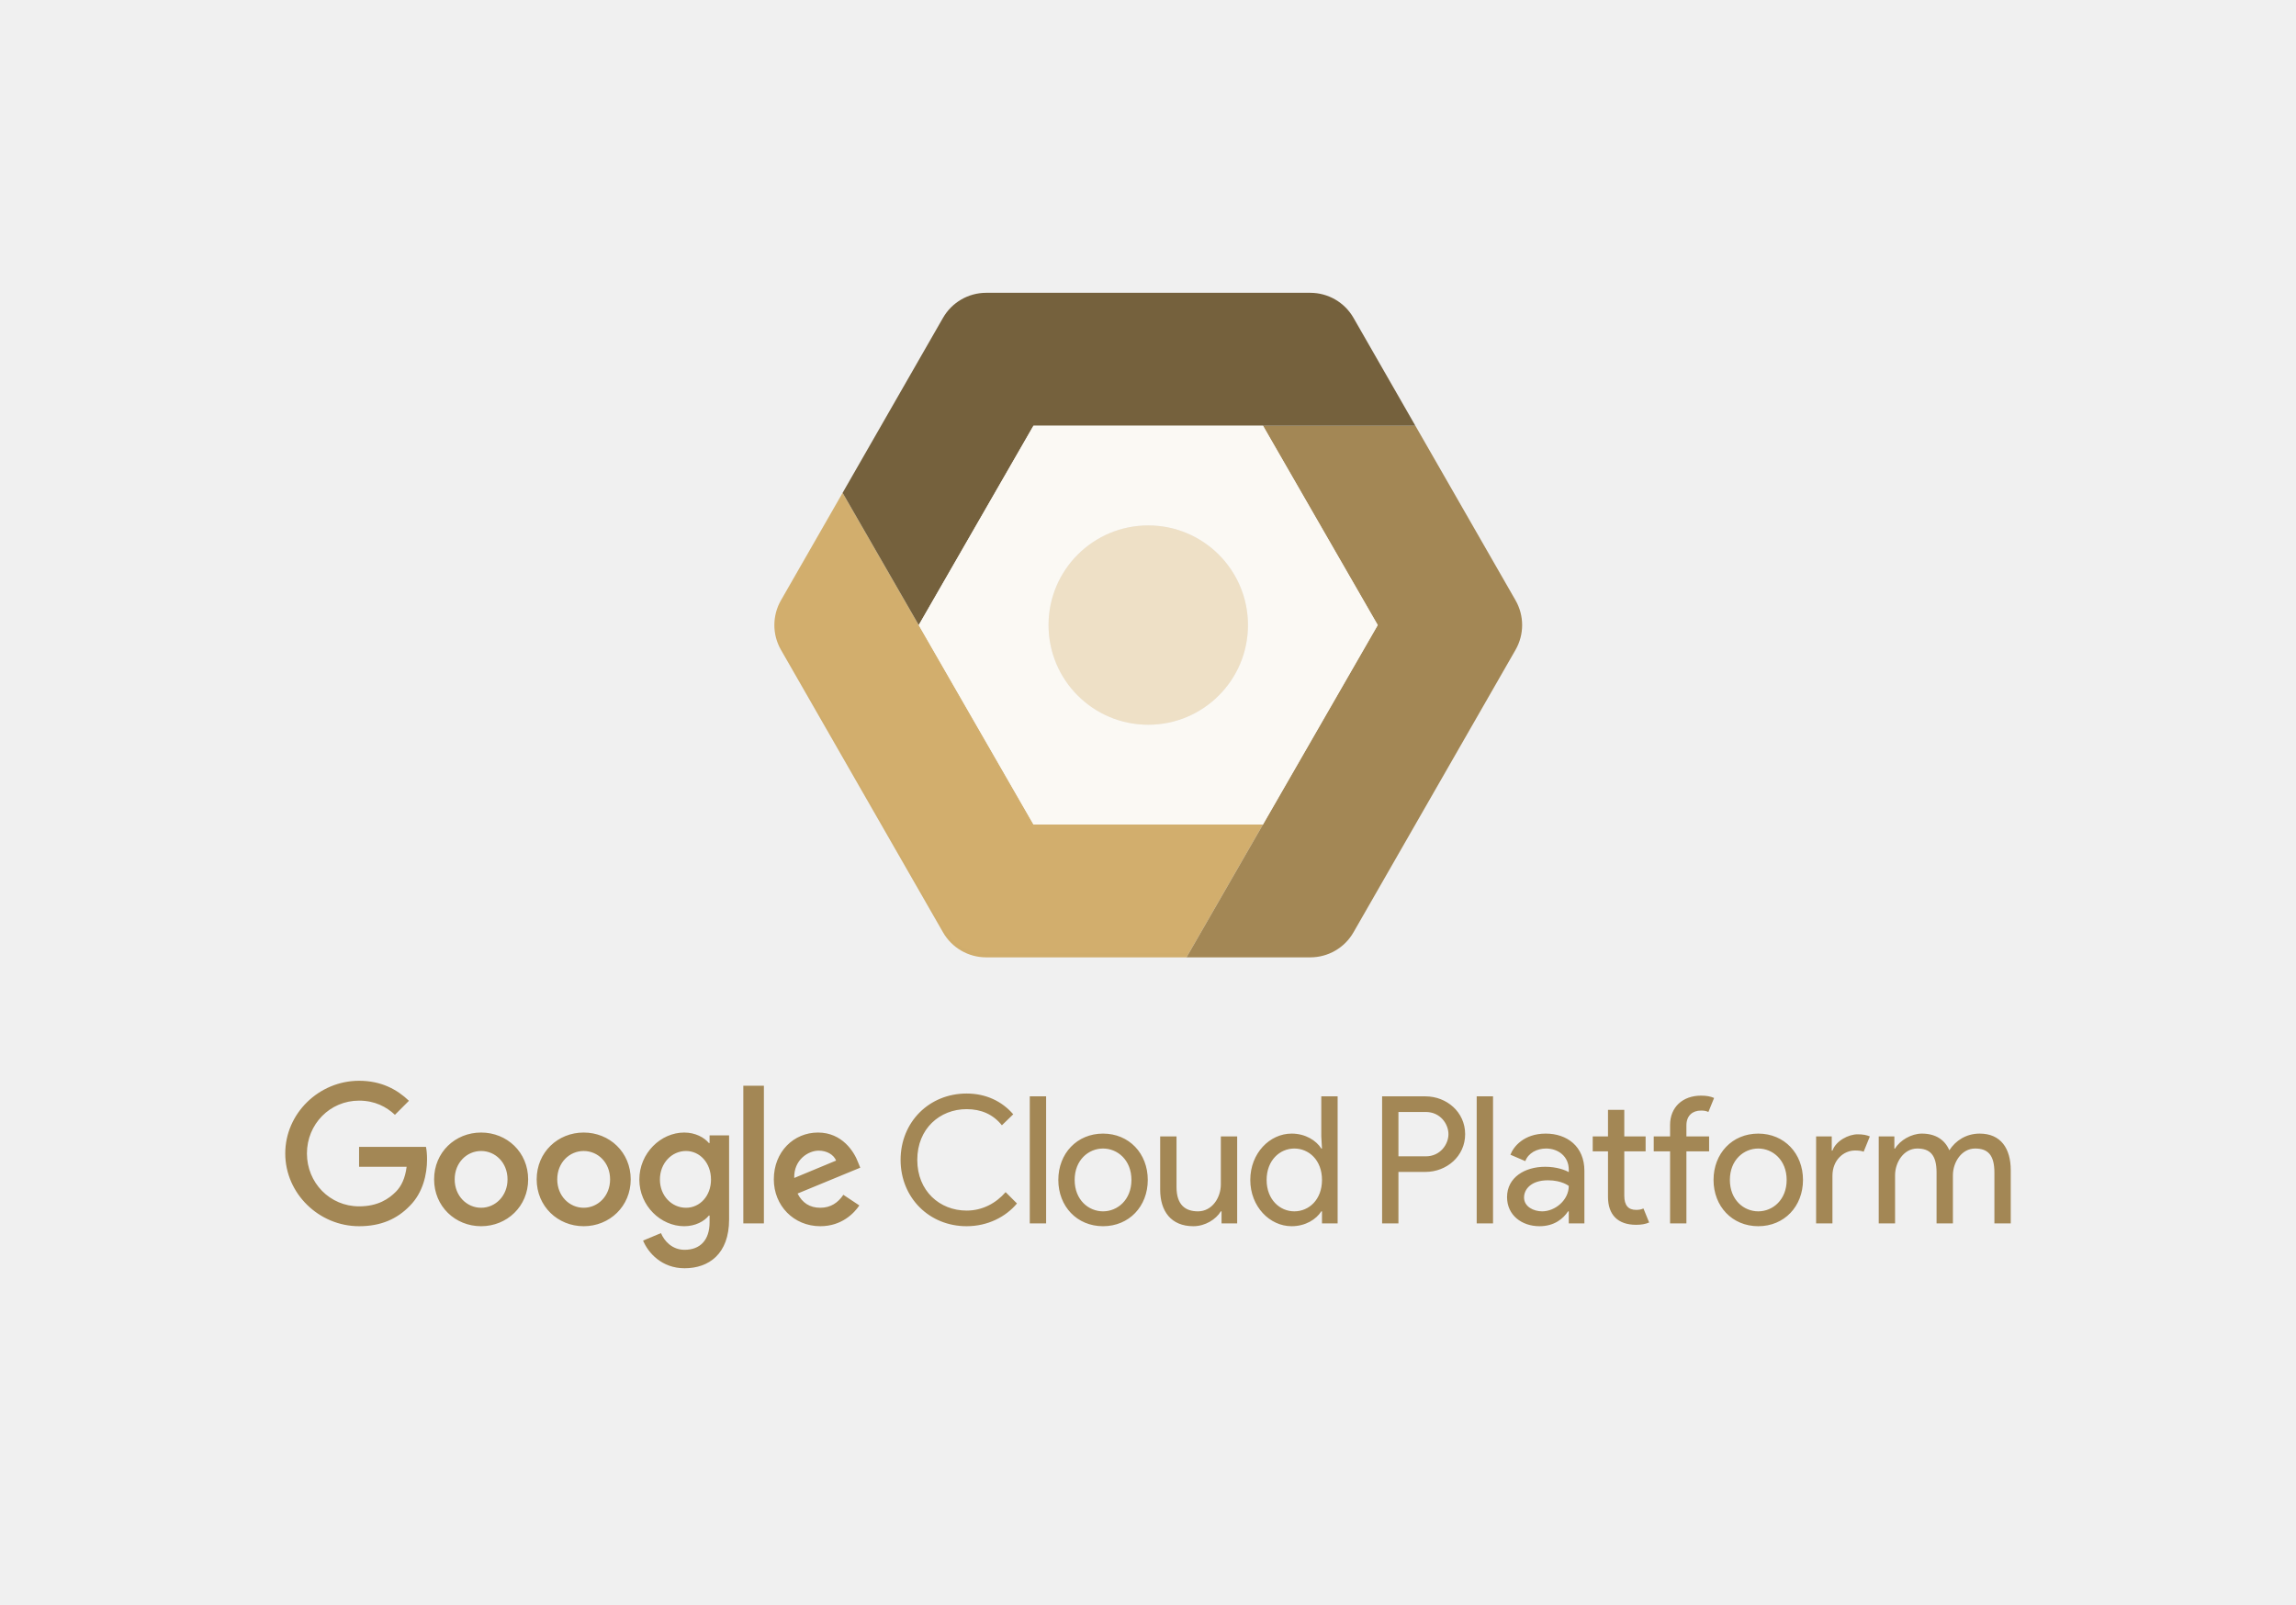
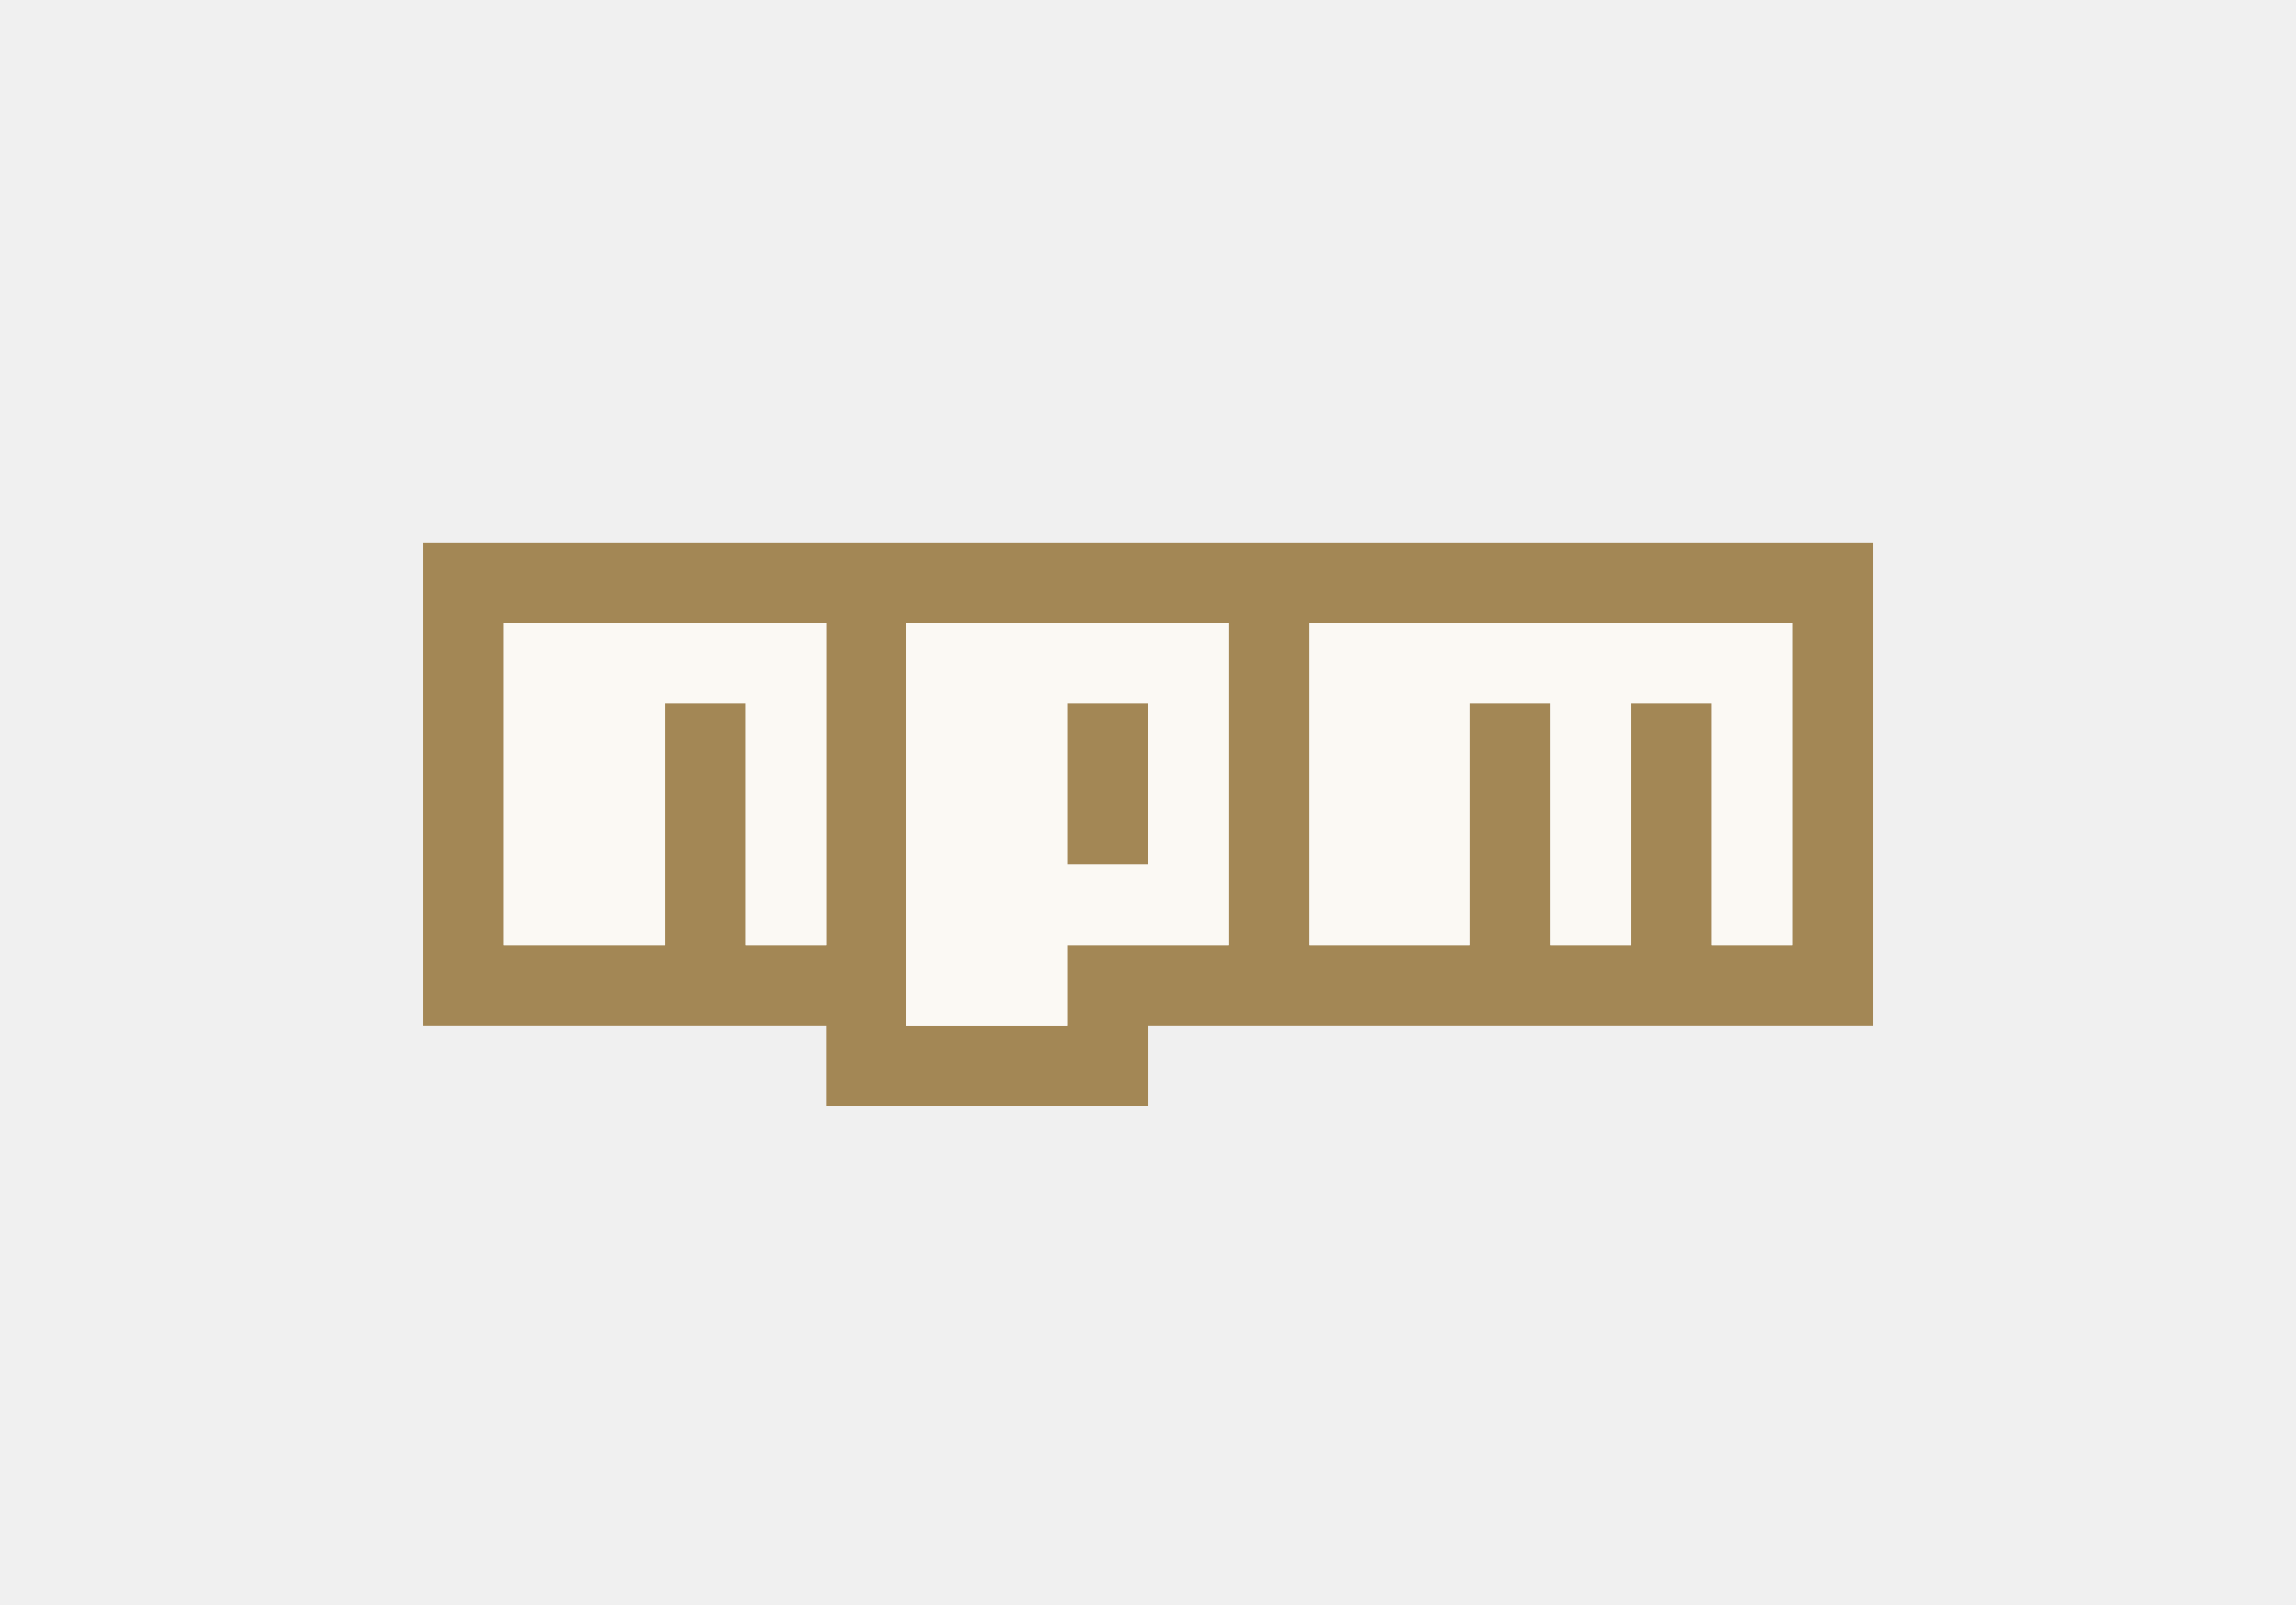
<svg xmlns="http://www.w3.org/2000/svg" xml:space="preserve" width="4.553in" height="3.183in" version="1.1" style="shape-rendering:geometricPrecision; text-rendering:geometricPrecision; image-rendering:optimizeQuality; fill-rule:evenodd; clip-rule:evenodd" viewBox="0 0 45533 31832">
  <defs>
    <style type="text/css">
   
-     .fil9 {fill:none}
-     .fil4 {fill:none;fill-rule:nonzero}
+     .fil2 {fill:none}
    .fil0 {fill:#A38755}
-     .fil8 {fill:#EEE0C6}
-     .fil7 {fill:#FBF9F4}
-     .fil3 {fill:#75613D;fill-rule:nonzero}
-     .fil2 {fill:#A38755;fill-rule:nonzero}
-     .fil1 {fill:#D2AE6D;fill-rule:nonzero}
-     .fil6 {fill:#707070;fill-rule:nonzero;fill-opacity:0.008}
-     .fil5 {fill:white;fill-rule:nonzero;fill-opacity:0.008}
+     .fil1 {fill:#FBF9F4}
   
  </style>
  </defs>
  <g id="Layer_x0020_1">
-     <g id="_1502933128960">
+     <g id="_1503054394864">
      <g>
-         <g>
-           <path class="fil0" d="M14741 21536l0 2731 408 0 0 -2731 -408 0zm21015 1869c0,-525 -370,-919 -887,-919 -517,0 -887,394 -887,919 0,524 370,918 887,918 517,0 887,-394 887,-918zm-887 -623c288,0 563,229 563,623 0,394 -275,623 -563,623 -289,0 -563,-229 -563,-623 0,-394 274,-623 563,-623zm1147 -240l0 1725 324 0 0 -943c0,-317 225,-503 447,-503 70,0 126,6 172,24l123 -303c-67,-28 -137,-42 -243,-42 -179,0 -429,127 -499,324l-14 0 0 -282 -310 0zm1242 0l0 1725 324 0 0 -954c0,-264 176,-531 440,-531 246,0 383,119 383,478l0 1007 324 0 0 -954c0,-264 176,-531 440,-531 246,0 383,119 383,478l0 1007 324 0 0 -1056c0,-426 -194,-725 -616,-725 -267,0 -478,138 -602,331 -87,-204 -267,-331 -545,-331 -204,0 -433,130 -531,296l-14 0 0 -240 -310 0zm-4462 0l0 296 324 0 0 1429 324 0 0 -1429 450 0 0 -296 -450 0 0 -218c0,-200 127,-295 289,-295 59,0 105,7 147,28l113 -278c-74,-32 -151,-46 -260,-46 -363,0 -613,229 -613,581l0 228 -324 0zm-161 296l0 -296 -423 0 0 -527 -323 0 0 527 -303 0 0 296 303 0 0 904c0,352 193,553 556,553 109,0 186,-14 260,-46l-113 -278c-45,21 -88,28 -147,28 -152,0 -233,-88 -233,-281l0 -880 423 0zm-1981 -352c-433,0 -641,260 -700,419l295 127c60,-162 232,-250 412,-250 243,0 450,158 450,419l0 49c-67,-39 -236,-106 -468,-106 -404,0 -756,211 -756,602 0,359 292,577 644,577 295,0 471,-151 566,-295l14 0 0 239 310 0 0 -1042c0,-486 -345,-739 -767,-739zm45 926c275,0 412,112 412,112 0,282 -271,504 -528,504 -169,0 -359,-92 -359,-275 0,-158 134,-341 475,-341zm-1414 -1665l0 2520 324 0 0 -2520 -324 0zm-560 750c0,200 -161,440 -450,440l-542 0 0 -880 542 0c289,0 450,239 450,440zm-1316 -750l0 2520 324 0 0 -1021 535 0c419,0 788,-309 788,-749 0,-440 -369,-750 -788,-750l-859 0zm-1192 1658c0,394 -261,623 -549,623 -289,0 -549,-236 -549,-623 0,-387 260,-623 549,-623 288,0 549,229 549,623zm-1422 0c0,527 384,918 820,918 275,0 489,-137 588,-295l14 0 0 239 310 0 0 -2520 -324 0 0 795 14 240 -14 0c-99,-158 -313,-296 -588,-296 -436,0 -820,391 -820,919zm-1787 193c0,426 215,725 658,725 236,0 450,-137 545,-295l14 0 0 239 310 0 0 -1725 -324 0 0 951c0,263 -172,535 -454,535 -246,0 -425,-124 -425,-483l0 -1003 -324 0 0 1056zm-2020 -193c0,524 370,918 887,918 517,0 887,-394 887,-918 0,-525 -370,-919 -887,-919 -517,0 -887,394 -887,919zm1450 0c0,394 -275,623 -563,623 -289,0 -563,-229 -563,-623 0,-394 274,-623 563,-623 288,0 563,229 563,623zm-2016 -1658l0 2520 324 0 0 -2520 -324 0zm-254 2125l-225 -225c-190,218 -457,366 -774,366 -531,0 -978,-387 -978,-1006 0,-619 447,-1006 978,-1006 289,0 524,102 700,320l225 -218c-225,-261 -545,-412 -925,-412 -742,0 -1309,566 -1309,1316 0,750 567,1316 1309,1316 422,0 778,-187 999,-451zm-12040 46c260,-260 341,-626 341,-922 0,-91 -7,-175 -21,-246l-1327 0 0 394 943 0c-28,222 -102,384 -214,496 -138,138 -352,289 -729,289 -580,0 -1034,-468 -1034,-1049 0,-580 454,-1048 1034,-1048 313,0 542,123 711,281l278 -278c-236,-225 -549,-397 -989,-397 -795,0 -1464,647 -1464,1442 0,795 669,1443 1464,1443 430,0 753,-141 1007,-405zm1413 -1453c-514,0 -932,391 -932,929 0,535 418,929 932,929 514,0 933,-394 933,-929 0,-538 -419,-929 -933,-929zm-524 929c0,-334 243,-563 524,-563 281,0 524,229 524,563 0,331 -243,563 -524,563 -281,0 -524,-232 -524,-563zm2558 -929c-513,0 -932,391 -932,929 0,535 419,929 932,929 514,0 933,-394 933,-929 0,-538 -419,-929 -933,-929zm-524 929c0,-334 243,-563 524,-563 282,0 524,229 524,563 0,331 -242,563 -524,563 -281,0 -524,-232 -524,-563zm2518 -929c-465,0 -890,408 -890,933 0,520 425,925 890,925 222,0 398,-98 489,-211l14 0 0 134c0,355 -190,545 -496,545 -250,0 -405,-179 -468,-331l-355 148c102,246 373,549 823,549 479,0 883,-282 883,-968l0 -1668 -387 0 0 152 -14 0c-91,-109 -267,-208 -489,-208zm35 366c278,0 496,239 496,567 0,323 -218,559 -496,559 -281,0 -517,-236 -517,-559 0,-328 236,-567 517,-567zm2618 -366c-478,0 -876,377 -876,929 0,521 394,929 922,929 426,0 672,-260 774,-412l-317 -211c-105,155 -249,257 -457,257 -208,0 -356,-95 -451,-282l1243 -513 -43 -106c-77,-207 -313,-591 -795,-591zm-471 901c-11,-359 277,-542 485,-542 162,0 299,81 345,197l-830 345z" />
-           <path id="path22" class="fil1" d="M25047 16354l-1517 2636 -3972 0c-354,0 -681,-189 -857,-497l-3213 -5602c-175,-305 -175,-679 0,-984l1222 -2131 1510 2623 2275 3955 4552 0z" />
-           <path id="path26" class="fil2" d="M30055 12891l-3213 5602c-176,308 -503,497 -858,497l-2454 0 1517 -2636 2276 -3955 -2276 -3954 3022 0 1986 3462c175,305 175,679 0,984z" />
-           <path id="path30" class="fil3" d="M28069 8445l-7574 0 -2275 3954 -1510 -2623 1991 -3471c176,-307 503,-497 857,-497l6426 0c355,0 682,190 858,497l1227 2140z" />
-           <path id="path64" class="fil4" d="M18220 12399l2275 -3954 7574 0 -47 -83m-7527 0l-2276 3955" />
-           <path id="path80" class="fil5" d="M15488 11990l1222 -2132 1510 2624 2275 3954 4504 0 48 -82 0 0 -4552 0 -2275 -3955 -1510 -2623 -1222 2131c-87,152 -129,320 -130,489l0 4c0,14 0,27 1,40 7,-155 49,-310 129,-450z" />
-           <path id="path96" class="fil6" d="M23578 18908l-4020 0c-354,0 -681,-190 -857,-497l-3213 -5602c-80,-140 -122,-295 -129,-451 -7,184 34,368 129,533l3213 5602c176,308 503,497 857,497l3972 0 48 -82z" />
-           <path class="fil7" d="M20495 8445l-2275 3954 2276 3955 4551 0 2275 -3955 -2275 -3954 -4552 0zm299 3954c0,-1092 885,-1977 1977,-1977 1092,0 1978,885 1978,1977 0,1092 -886,1977 -1978,1977 -1092,0 -1977,-885 -1977,-1977z" />
-         </g>
-         <path class="fil8" d="M22771 14376c1092,0 1978,-885 1978,-1977 0,-1092 -886,-1977 -1978,-1977 -1092,0 -1977,885 -1977,1977 0,1092 885,1977 1977,1977z" />
+         <path class="fil0" d="M8397 10761l28740 0 0 9580 -14370 0 0 1597 -6387 0 0 -1597 -7983 0 0 -9580zm1596 7984l3194 0 0 -4790 1596 0 0 4790 1597 0 0 -6387 -6387 0 0 6387zm7984 -6387l0 7983 3193 0 0 -1596 3193 0 0 -6387 -6386 0zm3193 1597l1597 0 0 3193 -1597 0 0 -3193zm4790 -1597l0 6387 3193 0 0 -4790 1597 0 0 4790 1597 0 0 -4790 1596 0 0 4790 1597 0 0 -6387 -9580 0z" />
+         <polygon class="fil1" points="9993,18745 13187,18745 13187,13955 14783,13955 14783,18745 16380,18745 16380,12358 9993,12358 " />
+         <path class="fil1" d="M17977 12358l0 7983 3193 0 0 -1596 3193 0 0 -6387 -6386 0zm4790 4790l-1597 0 0 -3193 1597 0 0 3193z" />
+         <polygon class="fil1" points="25960,12358 25960,18745 29153,18745 29153,13955 30750,13955 30750,18745 32347,18745 32347,13955 33943,13955 33943,18745 35540,18745 35540,12358 " />
      </g>
-       <polygon class="fil9" points="0,0 45533,0 45533,31832 0,31832 " />
+       <polygon class="fil2" points="0,0 45533,0 45533,31832 0,31832 " />
    </g>
  </g>
</svg>
